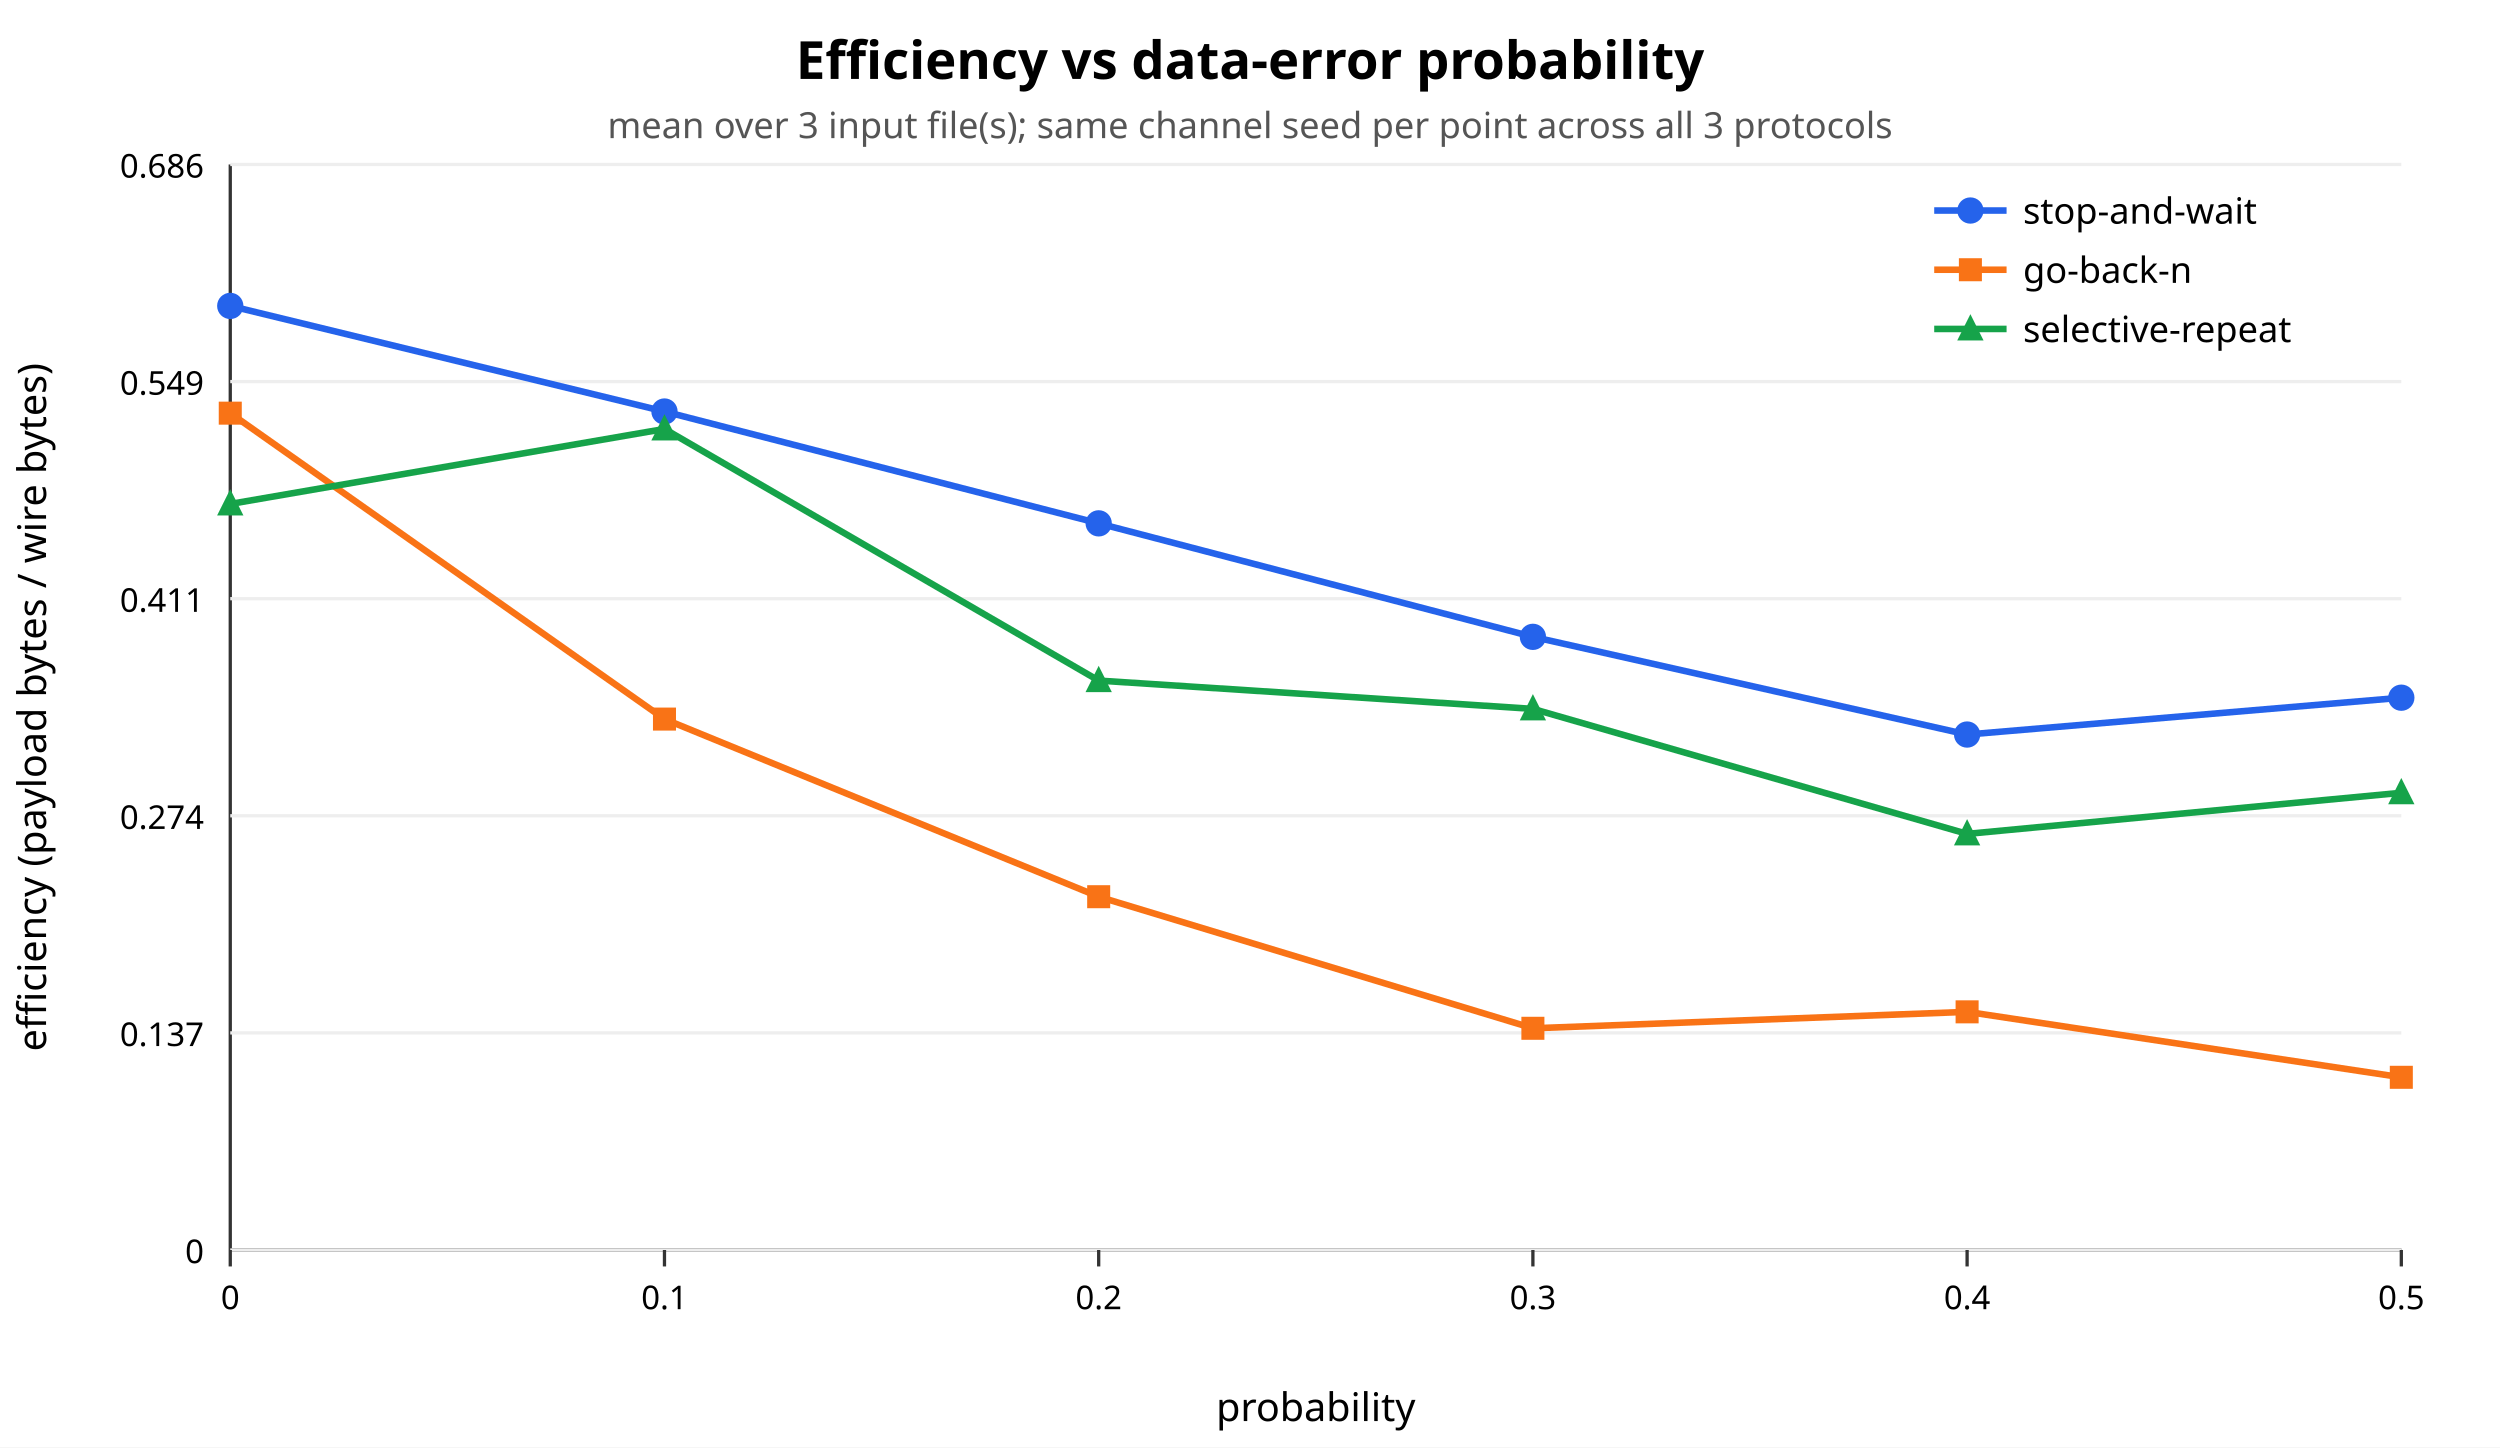
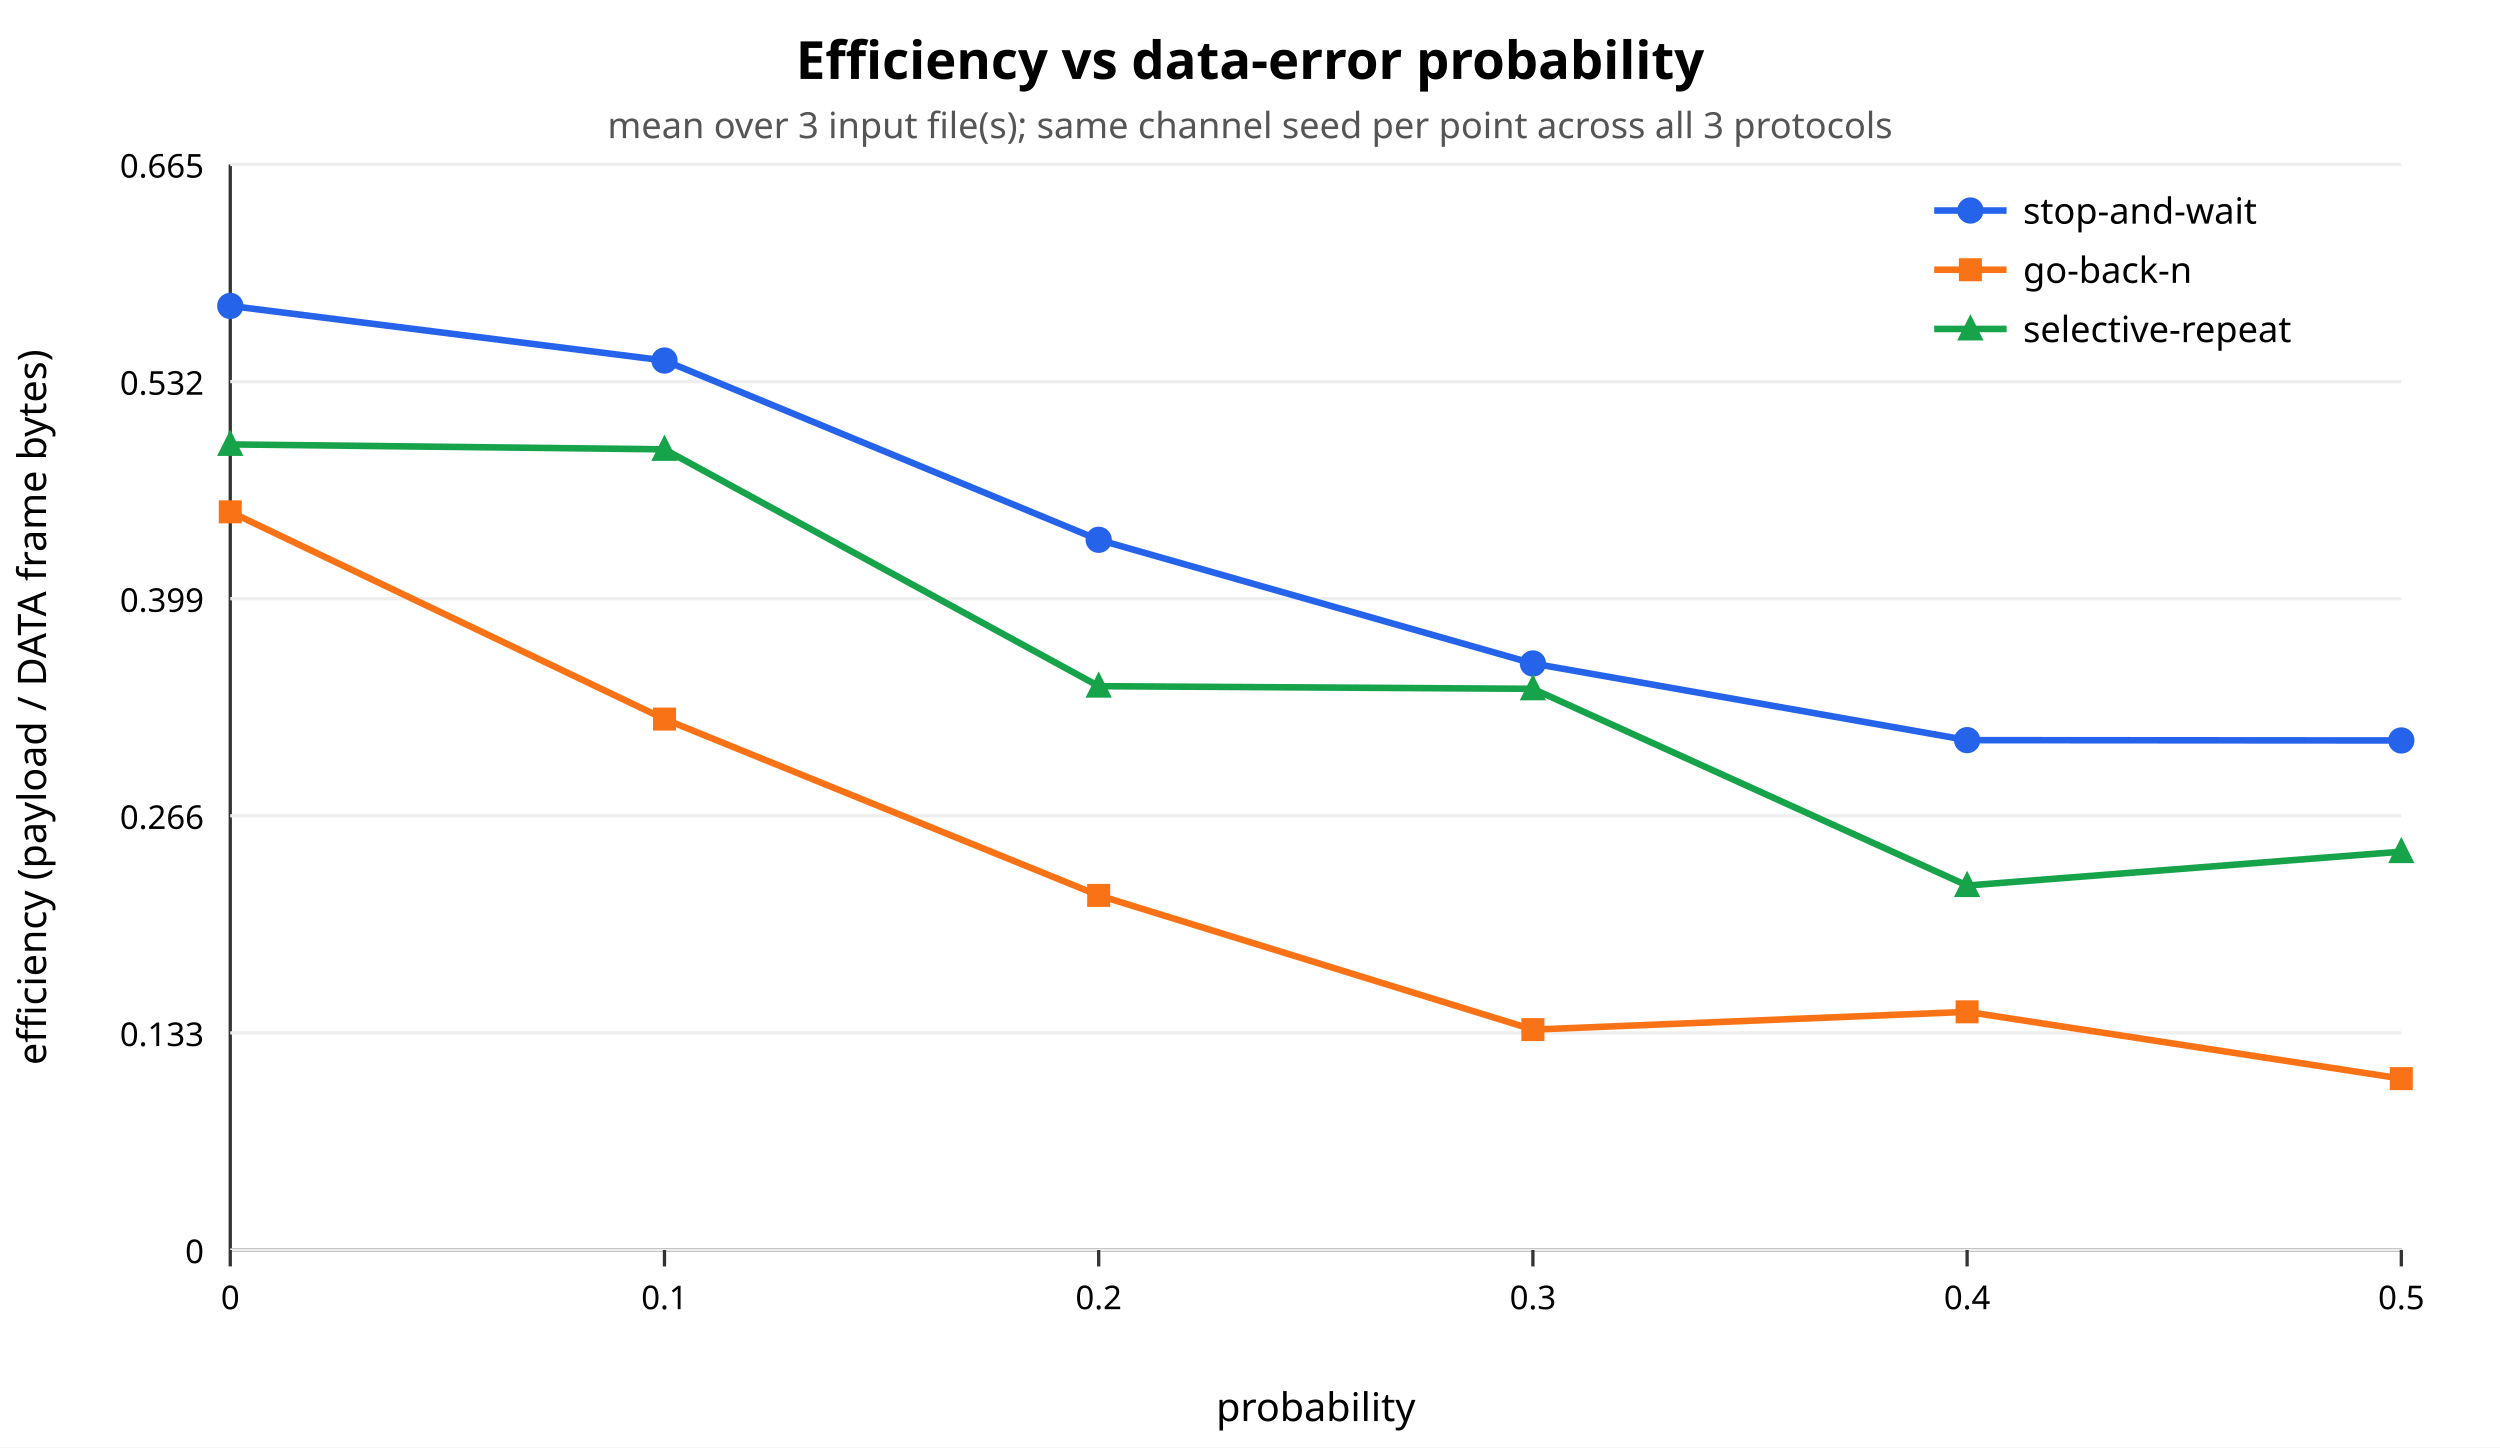
<svg xmlns="http://www.w3.org/2000/svg" width="760" height="440" viewBox="0 0 760 440">
  <rect x="0" y="0" width="760" height="440" fill="white" />
  <text x="380" y="24" text-anchor="middle" font-size="16" font-family="sans-serif" font-weight="bold">Efficiency vs data-error probability</text>
  <text x="380" y="42" text-anchor="middle" font-size="11" font-family="sans-serif" fill="#555">mean over 3 input file(s); same channel seed per point across all 3 protocols</text>
  <line x1="70" y1="50" x2="70" y2="380" stroke="#333" />
  <line x1="70" y1="380" x2="730" y2="380" stroke="#333" />
  <line x1="70" y1="380.0" x2="730" y2="380.0" stroke="#eee" />
  <text x="62" y="384.0" text-anchor="end" font-size="10" font-family="sans-serif">0</text>
  <line x1="70" y1="314.0" x2="730" y2="314.0" stroke="#eee" />
-   <text x="62" y="318.0" text-anchor="end" font-size="10" font-family="sans-serif">0.137</text>
+   <text x="62" y="318.0" text-anchor="end" font-size="10" font-family="sans-serif">0.133</text>
  <line x1="70" y1="248.0" x2="730" y2="248.0" stroke="#eee" />
-   <text x="62" y="252.0" text-anchor="end" font-size="10" font-family="sans-serif">0.274</text>
+   <text x="62" y="252.0" text-anchor="end" font-size="10" font-family="sans-serif">0.266</text>
  <line x1="70" y1="182.0" x2="730" y2="182.0" stroke="#eee" />
-   <text x="62" y="186.0" text-anchor="end" font-size="10" font-family="sans-serif">0.411</text>
+   <text x="62" y="186.0" text-anchor="end" font-size="10" font-family="sans-serif">0.399</text>
  <line x1="70" y1="116.0" x2="730" y2="116.0" stroke="#eee" />
-   <text x="62" y="120.0" text-anchor="end" font-size="10" font-family="sans-serif">0.549</text>
+   <text x="62" y="120.0" text-anchor="end" font-size="10" font-family="sans-serif">0.532</text>
  <line x1="70" y1="50.0" x2="730" y2="50.0" stroke="#eee" />
-   <text x="62" y="54.0" text-anchor="end" font-size="10" font-family="sans-serif">0.686</text>
+   <text x="62" y="54.0" text-anchor="end" font-size="10" font-family="sans-serif">0.665</text>
  <line x1="70.0" y1="380" x2="70.0" y2="385" stroke="#333" />
  <text x="70.0" y="398" text-anchor="middle" font-size="10" font-family="sans-serif">0</text>
  <line x1="202.0" y1="380" x2="202.0" y2="385" stroke="#333" />
  <text x="202.0" y="398" text-anchor="middle" font-size="10" font-family="sans-serif">0.1</text>
  <line x1="334.0" y1="380" x2="334.0" y2="385" stroke="#333" />
  <text x="334.0" y="398" text-anchor="middle" font-size="10" font-family="sans-serif">0.2</text>
  <line x1="466.0" y1="380" x2="466.0" y2="385" stroke="#333" />
  <text x="466.0" y="398" text-anchor="middle" font-size="10" font-family="sans-serif">0.3</text>
  <line x1="598.0" y1="380" x2="598.0" y2="385" stroke="#333" />
  <text x="598.0" y="398" text-anchor="middle" font-size="10" font-family="sans-serif">0.4</text>
  <line x1="730.0" y1="380" x2="730.0" y2="385" stroke="#333" />
  <text x="730.0" y="398" text-anchor="middle" font-size="10" font-family="sans-serif">0.5</text>
  <text x="400" y="432" text-anchor="middle" font-size="12" font-family="sans-serif">probability</text>
-   <text x="14" y="215" text-anchor="middle" font-size="12" font-family="sans-serif" transform="rotate(-90 14 215)">efficiency (payload bytes / wire bytes)</text>
-   <path d="M70.0,93.0 L202.0,125.1 L334.0,159.1 L466.0,193.6 L598.0,223.3 L730.0,212.1" fill="none" stroke="#2563eb" stroke-width="2" />
+   <text x="14" y="215" text-anchor="middle" font-size="12" font-family="sans-serif" transform="rotate(-90 14 215)">efficiency (payload / DATA frame bytes)</text>
+   <path d="M70.0,93.0 L202.0,109.6 L334.0,164.1 L466.0,201.7 L598.0,225.0 L730.0,225.1" fill="none" stroke="#2563eb" stroke-width="2" />
  <circle cx="70.0" cy="93.0" r="4" fill="#2563eb" />
-   <circle cx="202.0" cy="125.1" r="4" fill="#2563eb" />
-   <circle cx="334.0" cy="159.1" r="4" fill="#2563eb" />
-   <circle cx="466.0" cy="193.6" r="4" fill="#2563eb" />
-   <circle cx="598.0" cy="223.3" r="4" fill="#2563eb" />
-   <circle cx="730.0" cy="212.1" r="4" fill="#2563eb" />
+   <circle cx="202.0" cy="109.6" r="4" fill="#2563eb" />
+   <circle cx="334.0" cy="164.1" r="4" fill="#2563eb" />
+   <circle cx="466.0" cy="201.7" r="4" fill="#2563eb" />
+   <circle cx="598.0" cy="225.0" r="4" fill="#2563eb" />
+   <circle cx="730.0" cy="225.1" r="4" fill="#2563eb" />
  <line x1="588" y1="64" x2="610" y2="64" stroke="#2563eb" stroke-width="2" />
  <circle cx="599.0" cy="64.0" r="4" fill="#2563eb" />
  <text x="615" y="68" font-size="11" font-family="sans-serif">stop-and-wait</text>
-   <path d="M70.0,125.6 L202.0,218.6 L334.0,272.6 L466.0,312.6 L598.0,307.6 L730.0,327.5" fill="none" stroke="#f97316" stroke-width="2" />
-   <rect x="66.5" y="122.1" width="7" height="7" fill="#f97316" />
+   <path d="M70.0,155.6 L202.0,218.6 L334.0,272.2 L466.0,313.0 L598.0,307.6 L730.0,327.9" fill="none" stroke="#f97316" stroke-width="2" />
+   <rect x="66.5" y="152.1" width="7" height="7" fill="#f97316" />
  <rect x="198.5" y="215.1" width="7" height="7" fill="#f97316" />
-   <rect x="330.5" y="269.1" width="7" height="7" fill="#f97316" />
-   <rect x="462.5" y="309.1" width="7" height="7" fill="#f97316" />
+   <rect x="330.5" y="268.7" width="7" height="7" fill="#f97316" />
+   <rect x="462.5" y="309.5" width="7" height="7" fill="#f97316" />
  <rect x="594.5" y="304.1" width="7" height="7" fill="#f97316" />
-   <rect x="726.5" y="324.0" width="7" height="7" fill="#f97316" />
+   <rect x="726.5" y="324.4" width="7" height="7" fill="#f97316" />
  <line x1="588" y1="82" x2="610" y2="82" stroke="#f97316" stroke-width="2" />
  <rect x="595.5" y="78.5" width="7" height="7" fill="#f97316" />
  <text x="615" y="86" font-size="11" font-family="sans-serif">go-back-n</text>
-   <path d="M70.0,153.2 L202.0,130.4 L334.0,206.9 L466.0,215.5 L598.0,253.5 L730.0,241.0" fill="none" stroke="#16a34a" stroke-width="2" />
-   <polygon points="70.0,148.7 66.0,156.7 74.0,156.7" fill="#16a34a" />
-   <polygon points="202.0,125.9 198.0,133.9 206.0,133.9" fill="#16a34a" />
-   <polygon points="334.0,202.4 330.0,210.4 338.0,210.4" fill="#16a34a" />
-   <polygon points="466.0,211.0 462.0,219.0 470.0,219.0" fill="#16a34a" />
-   <polygon points="598.0,249.0 594.0,257.0 602.0,257.0" fill="#16a34a" />
-   <polygon points="730.0,236.5 726.0,244.5 734.0,244.5" fill="#16a34a" />
+   <path d="M70.0,135.1 L202.0,136.6 L334.0,208.6 L466.0,209.4 L598.0,269.2 L730.0,258.9" fill="none" stroke="#16a34a" stroke-width="2" />
+   <polygon points="70.0,130.6 66.0,138.6 74.0,138.6" fill="#16a34a" />
+   <polygon points="202.0,132.1 198.0,140.1 206.0,140.1" fill="#16a34a" />
+   <polygon points="334.0,204.1 330.0,212.1 338.0,212.1" fill="#16a34a" />
+   <polygon points="466.0,204.9 462.0,212.9 470.0,212.9" fill="#16a34a" />
+   <polygon points="598.0,264.7 594.0,272.7 602.0,272.7" fill="#16a34a" />
+   <polygon points="730.0,254.4 726.0,262.4 734.0,262.4" fill="#16a34a" />
  <line x1="588" y1="100" x2="610" y2="100" stroke="#16a34a" stroke-width="2" />
  <polygon points="599.0,95.5 595.0,103.5 603.0,103.5" fill="#16a34a" />
  <text x="615" y="104" font-size="11" font-family="sans-serif">selective-repeat</text>
</svg>
